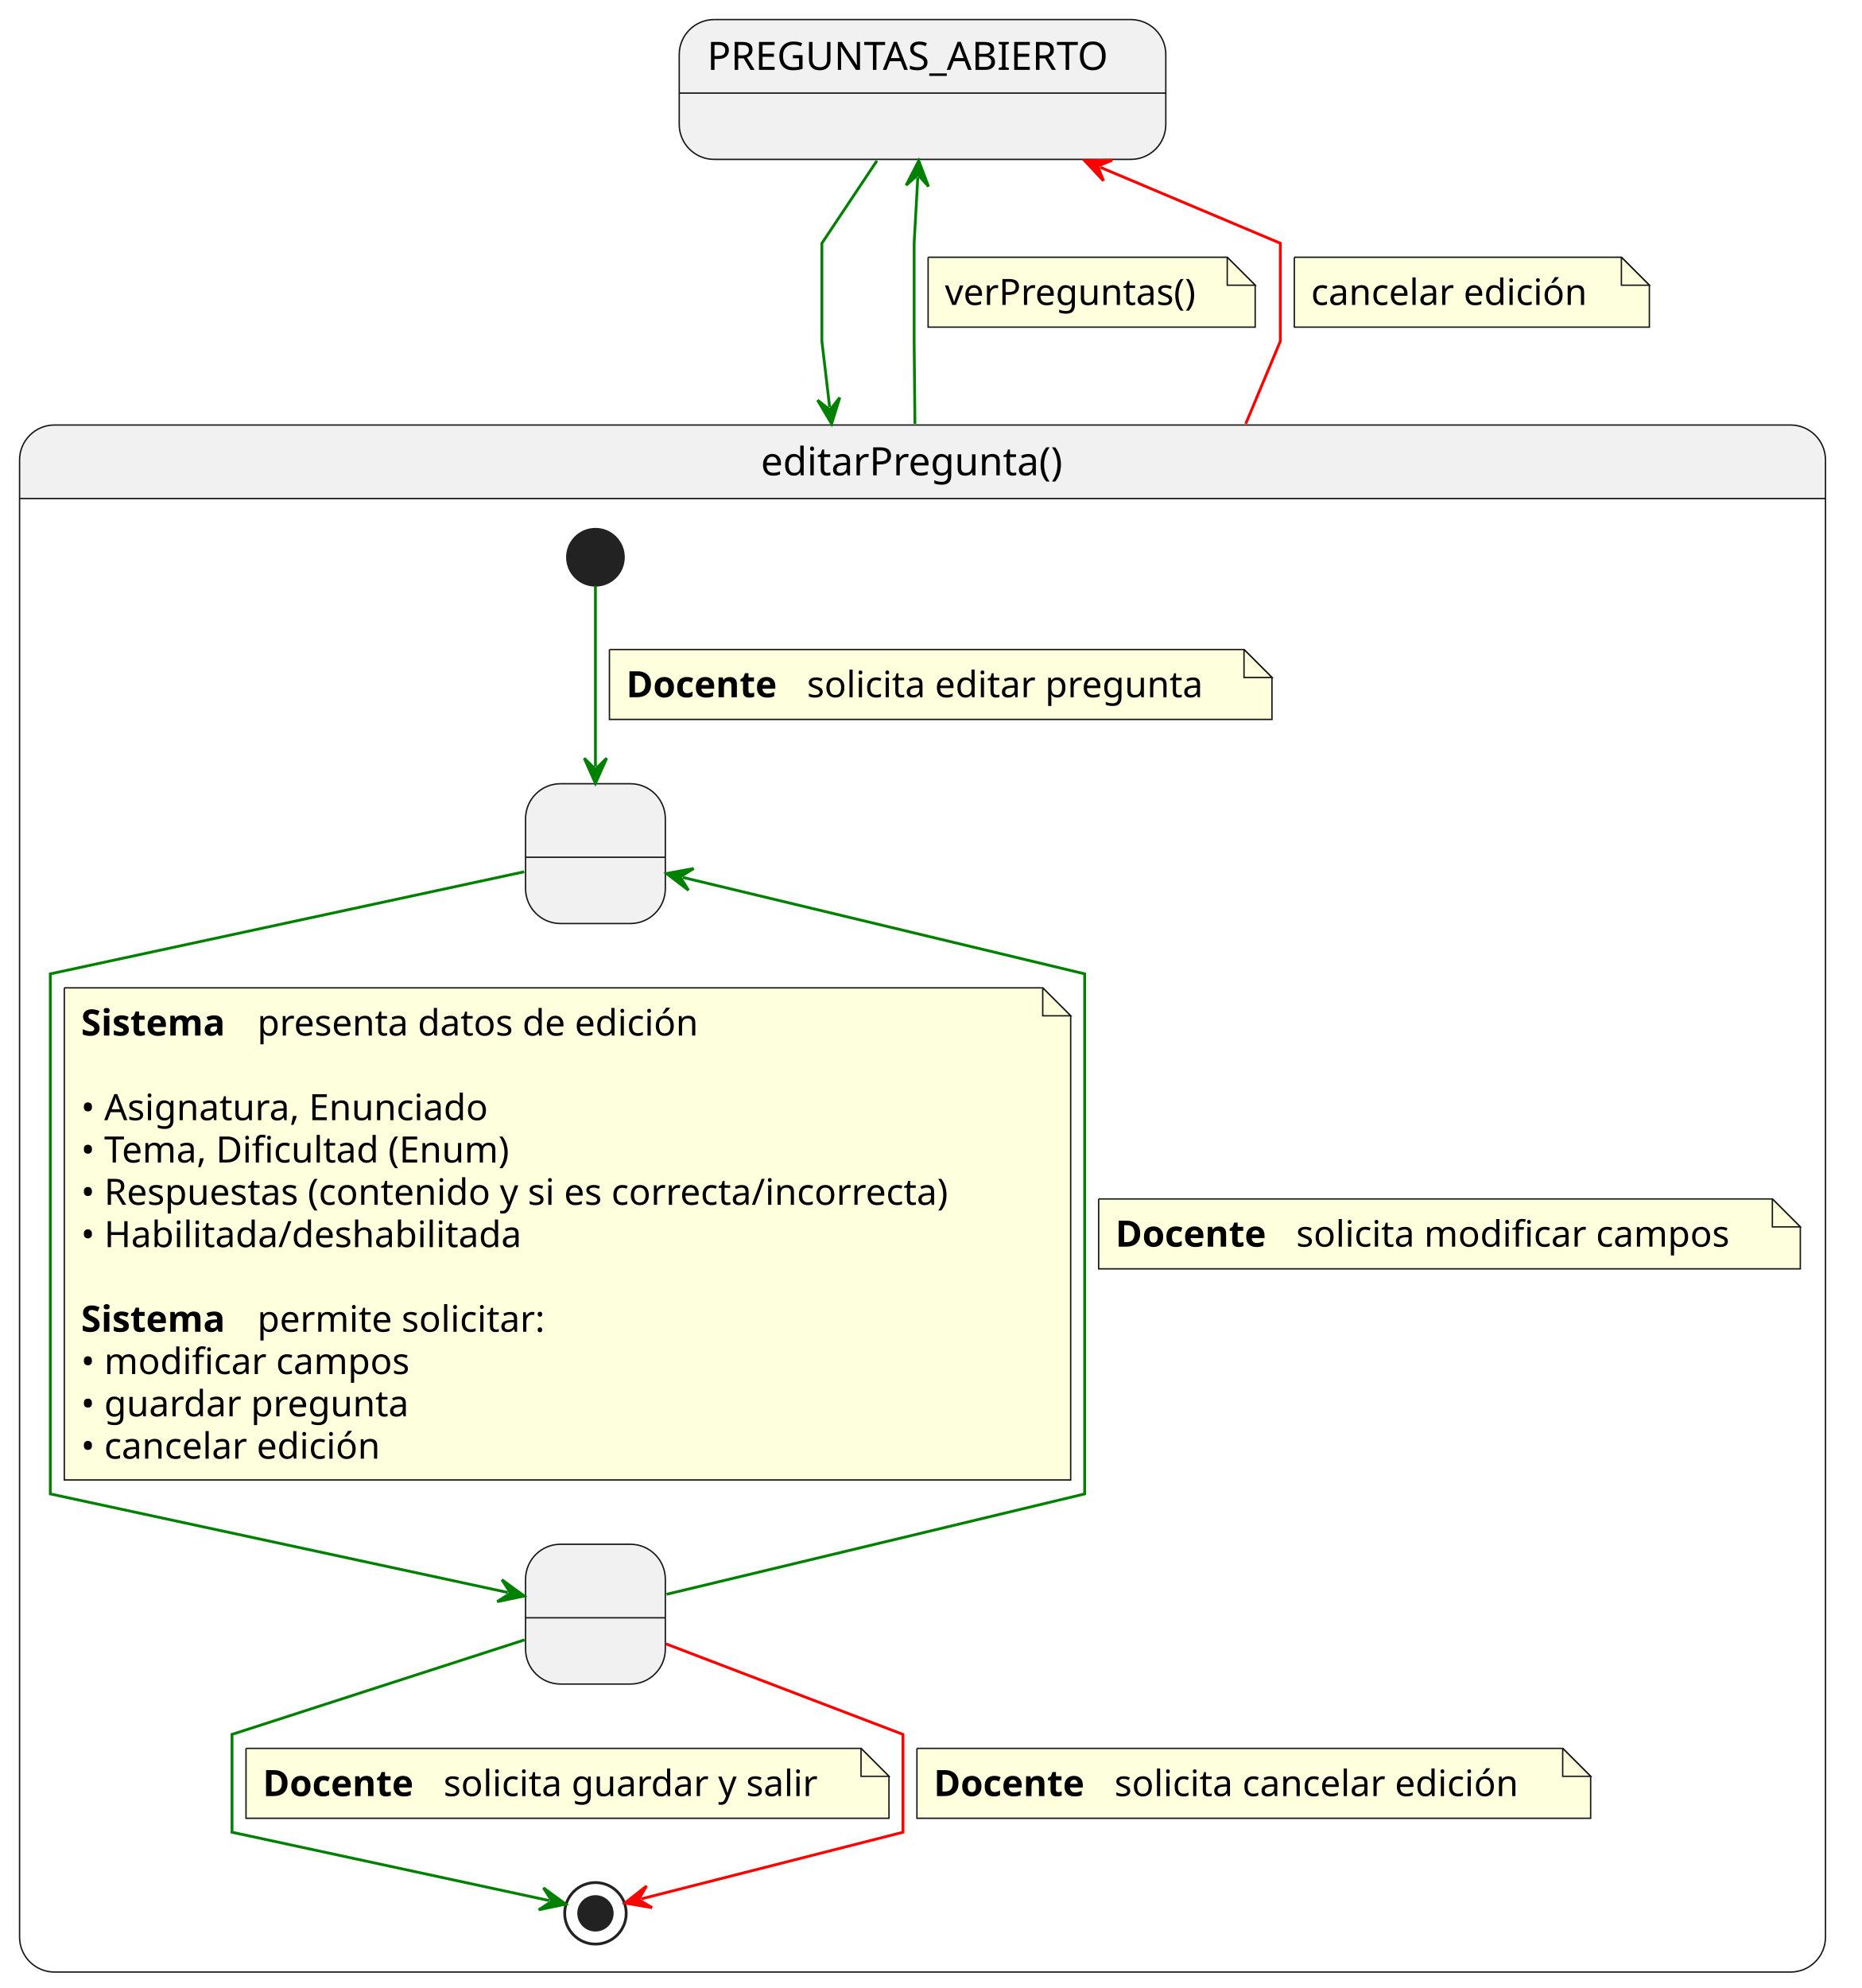
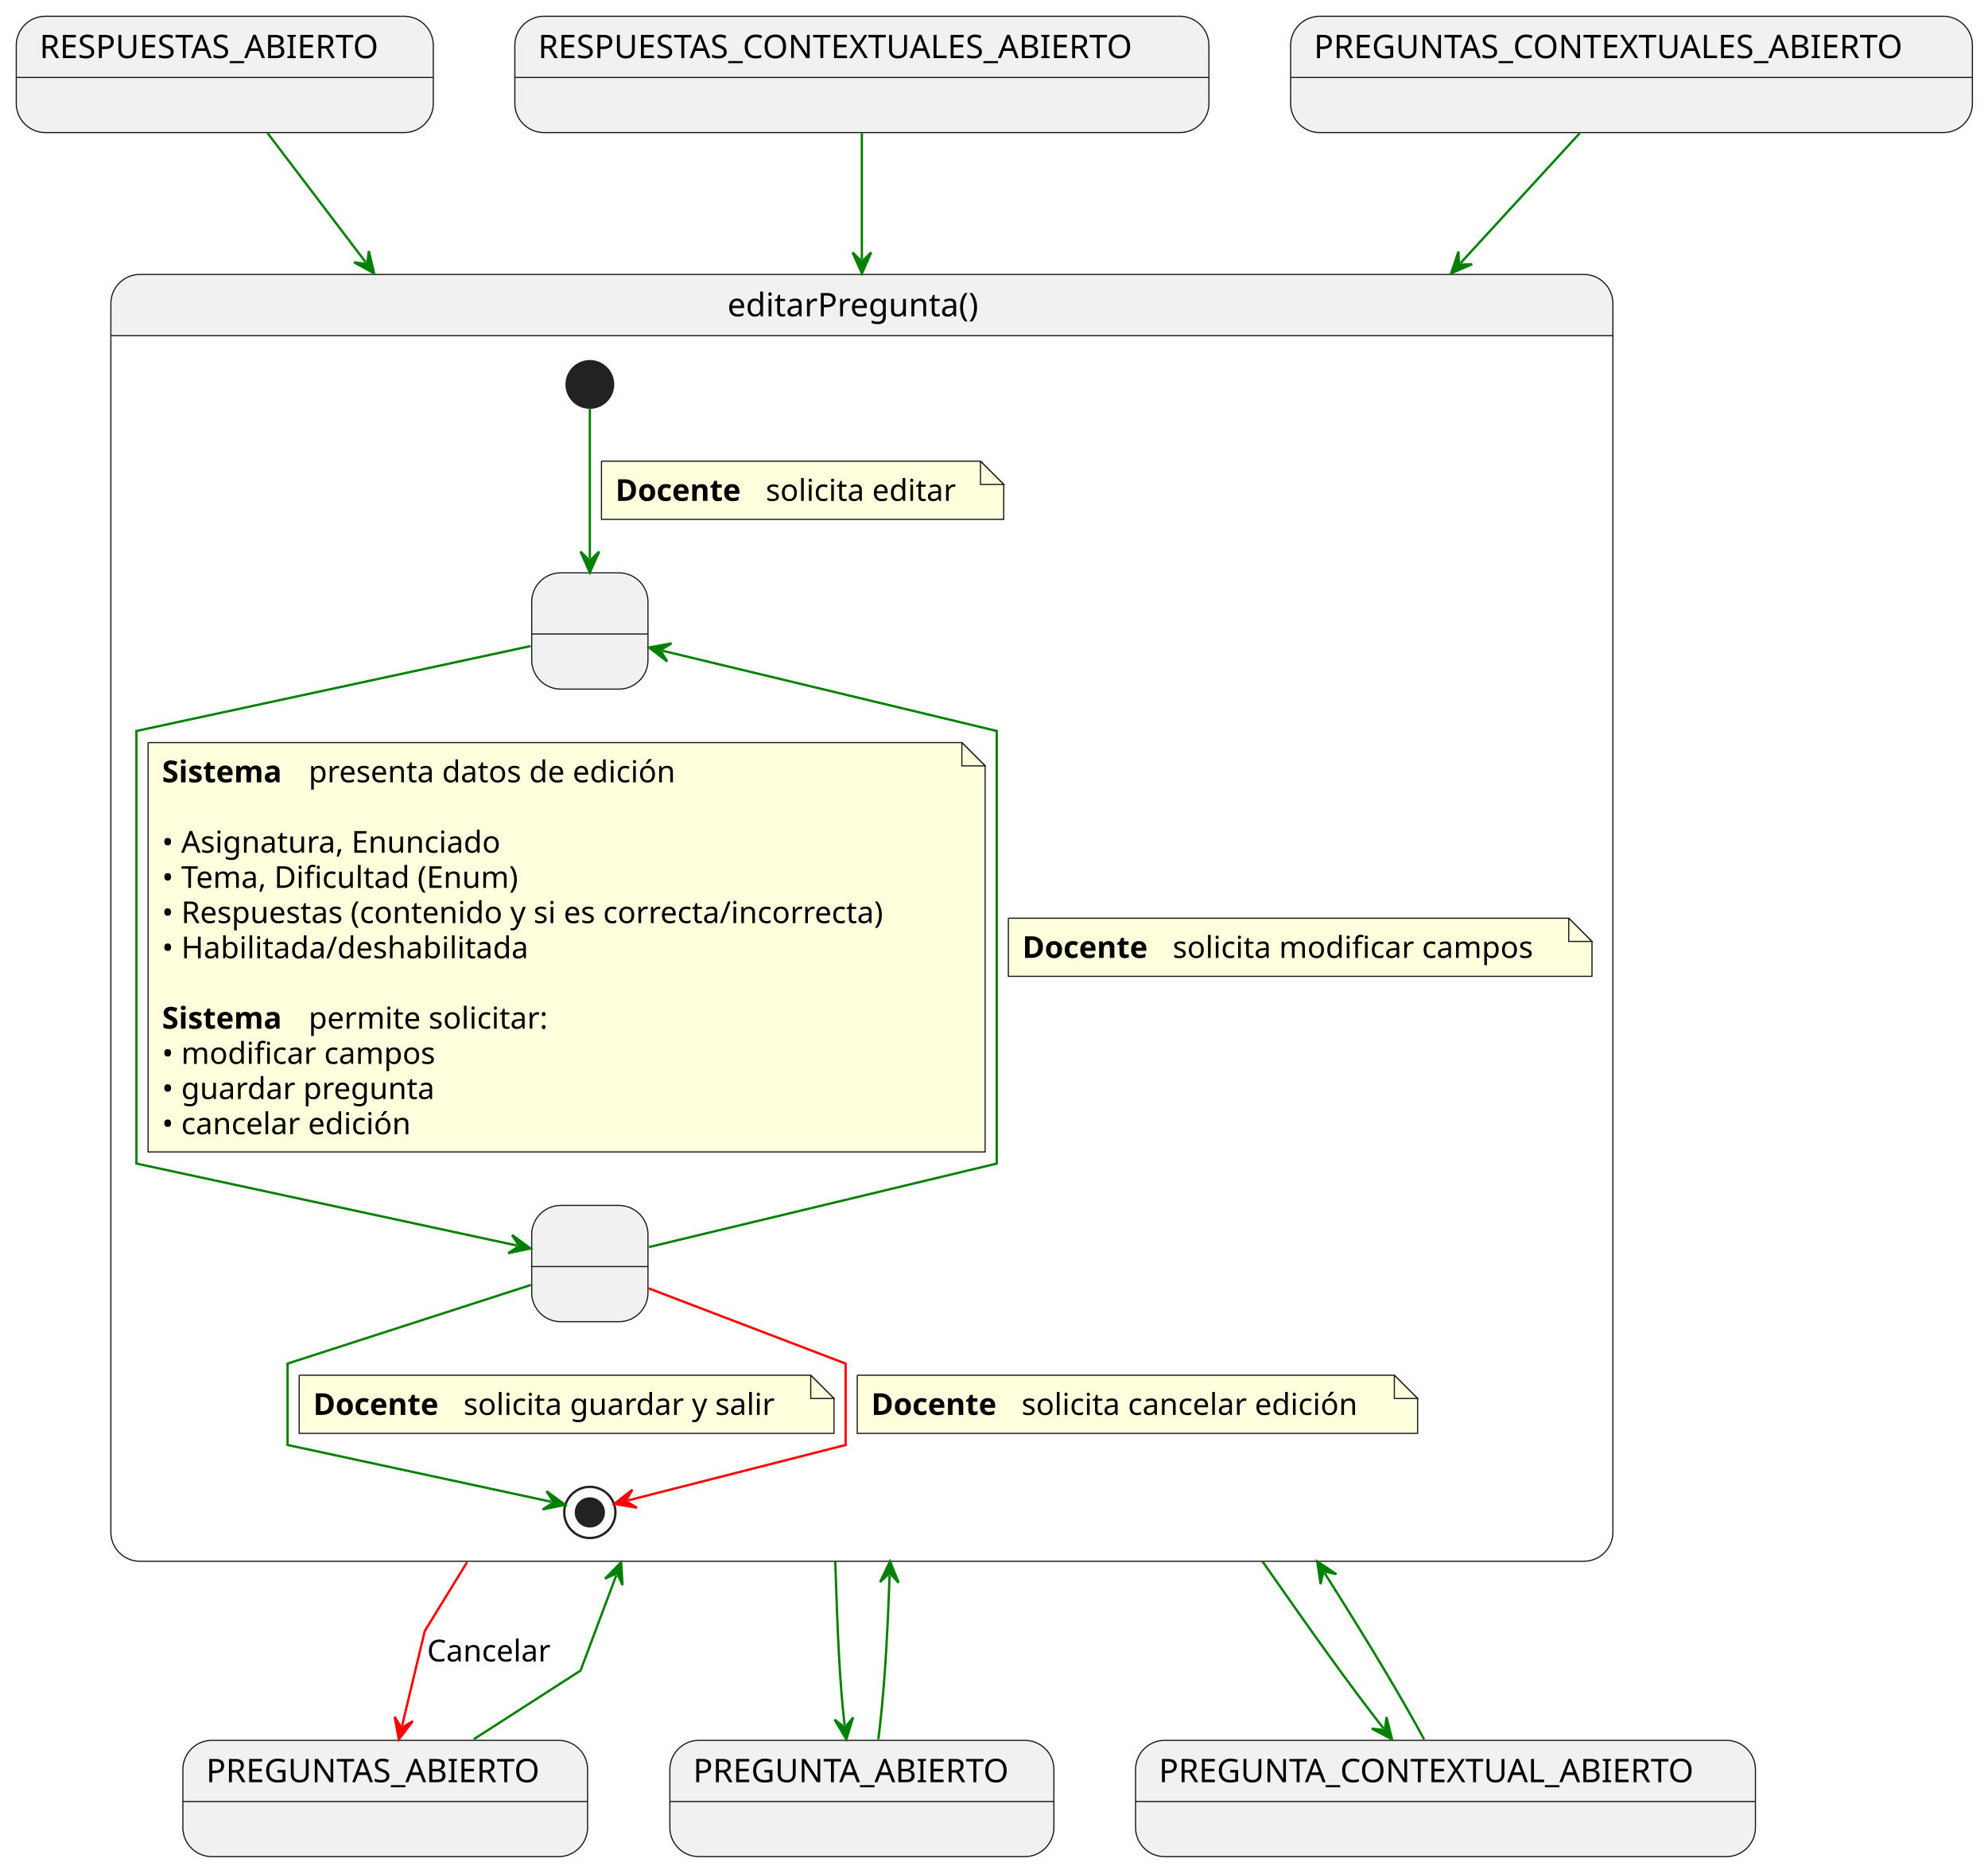
- <svg xmlns="http://www.w3.org/2000/svg" contentStyleType="text/css" data-diagram-type="STATE" height="711px" preserveAspectRatio="none" style="width:666px;height:711px;background:#FFFFFF;" version="1.1" viewBox="0 0 666 711" width="666px" zoomAndPan="magnify">
+ <svg xmlns="http://www.w3.org/2000/svg" contentStyleType="text/css" data-diagram-type="STATE" height="804px" preserveAspectRatio="none" style="width:855px;height:804px;background:#FFFFFF;" version="1.1" viewBox="0 0 855 804" width="855px" zoomAndPan="magnify">
  <defs />
  <g>
+     <g id="RESPUESTAS_ABIERTO">
+       <rect fill="#F1F1F1" height="50" rx="12.5" ry="12.5" style="stroke:#181818;stroke-width:0.5;" width="179.352" x="7" y="7" />
+       <line style="stroke:#181818;stroke-width:0.5;" x1="7" x2="186.352" y1="33.297" y2="33.297" />
+       <text fill="#000000" font-family="sans-serif" font-size="14" lengthAdjust="spacing" textLength="159.352" x="17" y="24.995">RESPUESTAS_ABIERTO</text>
+     </g>
+     <g id="RESPUESTAS_CONTEXTUALES_ABIERTO">
+       <rect fill="#F1F1F1" height="50" rx="12.5" ry="12.5" style="stroke:#181818;stroke-width:0.5;" width="298.517" x="221.42" y="7" />
+       <line style="stroke:#181818;stroke-width:0.5;" x1="221.42" x2="519.937" y1="33.297" y2="33.297" />
+       <text fill="#000000" font-family="sans-serif" font-size="14" lengthAdjust="spacing" textLength="278.517" x="231.42" y="24.995">RESPUESTAS_CONTEXTUALES_ABIERTO</text>
+     </g>
    <g id="PREGUNTAS_ABIERTO">
-       <rect fill="#F1F1F1" height="50" rx="12.5" ry="12.5" style="stroke:#181818;stroke-width:0.5;" width="174.055" x="242.97" y="7" />
-       <line style="stroke:#181818;stroke-width:0.5;" x1="242.97" x2="417.025" y1="33.297" y2="33.297" />
-       <text fill="#000000" font-family="sans-serif" font-size="14" lengthAdjust="spacing" textLength="154.055" x="252.97" y="24.995">PREGUNTAS_ABIERTO</text>
+       <rect fill="#F1F1F1" height="50" rx="12.5" ry="12.5" style="stroke:#181818;stroke-width:0.5;" width="174.055" x="78.65" y="748.3" />
+       <line style="stroke:#181818;stroke-width:0.5;" x1="78.65" x2="252.705" y1="774.597" y2="774.597" />
+       <text fill="#000000" font-family="sans-serif" font-size="14" lengthAdjust="spacing" textLength="154.055" x="88.65" y="766.295">PREGUNTAS_ABIERTO</text>
    </g>
-     <path d="M19.5,152 L640.5,152 A12.5,12.5 0 0 1 653,164.5 L653,178.297 L7,178.297 L7,164.5 A12.5,12.5 0 0 1 19.5,152" fill="#F1F1F1" />
-     <rect fill="none" height="553.297" rx="12.5" ry="12.5" style="stroke:#181818;stroke-width:0.5;" width="646" x="7" y="152" />
-     <line style="stroke:#181818;stroke-width:0.5;" x1="7" x2="653" y1="178.297" y2="178.297" />
-     <text fill="#000000" font-family="sans-serif" font-size="14" lengthAdjust="spacing" textLength="115.65" x="272.175" y="169.995">editarPregunta()</text>
+     <g id="PREGUNTAS_CONTEXTUALES_ABIERTO">
+       <rect fill="#F1F1F1" height="50" rx="12.5" ry="12.5" style="stroke:#181818;stroke-width:0.5;" width="293.219" x="555.07" y="7" />
+       <line style="stroke:#181818;stroke-width:0.5;" x1="555.07" x2="848.289" y1="33.297" y2="33.297" />
+       <text fill="#000000" font-family="sans-serif" font-size="14" lengthAdjust="spacing" textLength="273.219" x="565.07" y="24.995">PREGUNTAS_CONTEXTUALES_ABIERTO</text>
+     </g>
+     <g id="PREGUNTA_ABIERTO">
+       <rect fill="#F1F1F1" height="50" rx="12.5" ry="12.5" style="stroke:#181818;stroke-width:0.5;" width="165.168" x="288.09" y="748.3" />
+       <line style="stroke:#181818;stroke-width:0.5;" x1="288.09" x2="453.258" y1="774.597" y2="774.597" />
+       <text fill="#000000" font-family="sans-serif" font-size="14" lengthAdjust="spacing" textLength="145.168" x="298.09" y="766.295">PREGUNTA_ABIERTO</text>
+     </g>
+     <g id="PREGUNTA_CONTEXTUAL_ABIERTO">
+       <rect fill="#F1F1F1" height="50" rx="12.5" ry="12.5" style="stroke:#181818;stroke-width:0.5;" width="266.6" x="488.38" y="748.3" />
+       <line style="stroke:#181818;stroke-width:0.5;" x1="488.38" x2="754.98" y1="774.597" y2="774.597" />
+       <text fill="#000000" font-family="sans-serif" font-size="14" lengthAdjust="spacing" textLength="246.6" x="498.38" y="766.295">PREGUNTA_CONTEXTUAL_ABIERTO</text>
+     </g>
+     <path d="M60.18,118 L681.18,118 A12.5,12.5 0 0 1 693.68,130.5 L693.68,144.297 L47.68,144.297 L47.68,130.5 A12.5,12.5 0 0 1 60.18,118" fill="#F1F1F1" />
+     <rect fill="none" height="553.297" rx="12.5" ry="12.5" style="stroke:#181818;stroke-width:0.5;" width="646" x="47.68" y="118" />
+     <line style="stroke:#181818;stroke-width:0.5;" x1="47.68" x2="693.68" y1="144.297" y2="144.297" />
+     <text fill="#000000" font-family="sans-serif" font-size="14" lengthAdjust="spacing" textLength="115.65" x="312.855" y="135.995">editarPregunta()</text>
    <g id="editarPregunta.EditandoDatos">
-       <rect fill="#F1F1F1" height="50" rx="12.5" ry="12.5" style="stroke:#181818;stroke-width:0.5;" width="50" x="188" y="280.297" />
-       <line style="stroke:#181818;stroke-width:0.5;" x1="188" x2="238" y1="306.594" y2="306.594" />
-       <text fill="#000000" font-family="sans-serif" font-size="14" lengthAdjust="spacing" textLength="4.45" x="210.775" y="298.292"> </text>
+       <rect fill="#F1F1F1" height="50" rx="12.5" ry="12.5" style="stroke:#181818;stroke-width:0.5;" width="50" x="228.68" y="246.297" />
+       <line style="stroke:#181818;stroke-width:0.5;" x1="228.68" x2="278.68" y1="272.594" y2="272.594" />
+       <text fill="#000000" font-family="sans-serif" font-size="14" lengthAdjust="spacing" textLength="4.45" x="251.455" y="264.292"> </text>
    </g>
    <g id="editarPregunta.GuardandoDatos">
-       <rect fill="#F1F1F1" height="50" rx="12.5" ry="12.5" style="stroke:#181818;stroke-width:0.5;" width="50" x="188" y="552.297" />
-       <line style="stroke:#181818;stroke-width:0.5;" x1="188" x2="238" y1="578.594" y2="578.594" />
-       <text fill="#000000" font-family="sans-serif" font-size="14" lengthAdjust="spacing" textLength="4.45" x="210.775" y="570.292"> </text>
+       <rect fill="#F1F1F1" height="50" rx="12.5" ry="12.5" style="stroke:#181818;stroke-width:0.5;" width="50" x="228.68" y="518.297" />
+       <line style="stroke:#181818;stroke-width:0.5;" x1="228.68" x2="278.68" y1="544.594" y2="544.594" />
+       <text fill="#000000" font-family="sans-serif" font-size="14" lengthAdjust="spacing" textLength="4.45" x="251.455" y="536.292"> </text>
    </g>
-     <ellipse cx="213" cy="199.297" fill="#222222" rx="10" ry="10" style="stroke:#222222;stroke-width:1;" />
-     <ellipse cx="213" cy="684.297" fill="none" rx="11" ry="11" style="stroke:#222222;stroke-width:1;" />
-     <ellipse cx="213" cy="684.297" fill="#222222" rx="6" ry="6" style="stroke:#222222;stroke-width:1;" />
-     <g class="link" data-entity-1=".start.editarPregunta" data-entity-2="EditandoDatos" data-source-line="12" data-uid="lnk4" id="link_.start.editarPregunta_EditandoDatos">
-       <path d="M213,209.527 C213,225.237 213,251.657 213,274.167" fill="none" id="*start*editarPregunta-to-EditandoDatos" style="stroke:#008000;stroke-width:1;" />
-       <polygon fill="#008000" points="213,280.167,217,271.167,213,275.167,209,271.167,213,280.167" style="stroke:#008000;stroke-width:1;" />
-       <path d="M218,232.297 L218,257.297 L455,257.297 L455,242.297 L445,232.297 L218,232.297" fill="#FEFFDD" style="stroke:#181818;stroke-width:0.5;" />
-       <path d="M445,232.297 L445,242.297 L455,242.297 L445,232.297" fill="#FEFFDD" style="stroke:#181818;stroke-width:0.5;" />
-       <text fill="#000000" font-family="sans-serif" font-size="13" font-weight="bold" lengthAdjust="spacing" textLength="60.531" x="224" y="249.364">Docente</text>
-       <text fill="#000000" font-family="sans-serif" font-size="13" lengthAdjust="spacing" textLength="151.696" x="288.664" y="249.364">solicita editar pregunta</text>
+     <ellipse cx="253.68" cy="165.297" fill="#222222" rx="10" ry="10" style="stroke:#222222;stroke-width:1;" />
+     <ellipse cx="253.68" cy="650.297" fill="none" rx="11" ry="11" style="stroke:#222222;stroke-width:1;" />
+     <ellipse cx="253.68" cy="650.297" fill="#222222" rx="6" ry="6" style="stroke:#222222;stroke-width:1;" />
+     <g class="link" data-entity-1=".start.editarPregunta" data-entity-2="EditandoDatos" data-source-line="24" data-uid="lnk9" id="link_.start.editarPregunta_EditandoDatos">
+       <path d="M253.68,175.527 C253.68,191.237 253.68,217.657 253.68,240.167" fill="none" id="*start*editarPregunta-to-EditandoDatos" style="stroke:#008000;stroke-width:1;" />
+       <polygon fill="#008000" points="253.68,246.167,257.68,237.167,253.68,241.167,249.68,237.167,253.68,246.167" style="stroke:#008000;stroke-width:1;" />
+       <path d="M258.68,198.297 L258.68,223.297 L431.68,223.297 L431.68,208.297 L421.68,198.297 L258.68,198.297" fill="#FEFFDD" style="stroke:#181818;stroke-width:0.5;" />
+       <path d="M421.68,198.297 L421.68,208.297 L431.68,208.297 L421.68,198.297" fill="#FEFFDD" style="stroke:#181818;stroke-width:0.5;" />
+       <text fill="#000000" font-family="sans-serif" font-size="13" font-weight="bold" lengthAdjust="spacing" textLength="60.531" x="264.68" y="215.364">Docente</text>
+       <text fill="#000000" font-family="sans-serif" font-size="13" lengthAdjust="spacing" textLength="88.175" x="329.344" y="215.364">solicita editar</text>
    </g>
-     <g class="link" data-entity-1="EditandoDatos" data-entity-2="GuardandoDatos" data-source-line="17" data-uid="lnk5" id="link_EditandoDatos_GuardandoDatos">
-       <path d="M187.51,311.787 C134.65,323.177 18,348.297 18,348.297 C18,348.297 18,534.297 18,534.297 C18,534.297 128.785,558.153 181.645,569.543" fill="none" id="EditandoDatos-to-GuardandoDatos" style="stroke:#008000;stroke-width:1;" />
-       <polygon fill="#008000" points="187.51,570.807,179.554,565.001,182.622,569.754,177.869,572.821,187.51,570.807" style="stroke:#008000;stroke-width:1;" />
-       <path d="M23,353.297 L23,529.297 L383,529.297 L383,363.297 L373,353.297 L23,353.297" fill="#FEFFDD" style="stroke:#181818;stroke-width:0.5;" />
-       <path d="M373,353.297 L373,363.297 L383,363.297 L373,353.297" fill="#FEFFDD" style="stroke:#181818;stroke-width:0.5;" />
-       <text fill="#000000" font-family="sans-serif" font-size="13" font-weight="bold" lengthAdjust="spacing" textLength="58.906" x="29" y="370.364">Sistema</text>
-       <text fill="#000000" font-family="sans-serif" font-size="13" lengthAdjust="spacing" textLength="169.171" x="92.039" y="370.364">presenta datos de edición</text>
-       <text fill="#000000" font-family="sans-serif" font-size="13" lengthAdjust="spacing" textLength="4.132" x="29" y="385.497"> </text>
-       <text fill="#000000" font-family="sans-serif" font-size="13" lengthAdjust="spacing" textLength="158.31" x="29" y="400.629">• Asignatura, Enunciado</text>
-       <text fill="#000000" font-family="sans-serif" font-size="13" lengthAdjust="spacing" textLength="170.39" x="29" y="415.762">• Tema, Dificultad (Enum)</text>
-       <text fill="#000000" font-family="sans-serif" font-size="13" lengthAdjust="spacing" textLength="339.079" x="29" y="430.895">• Respuestas (contenido y si es correcta/incorrecta)</text>
-       <text fill="#000000" font-family="sans-serif" font-size="13" lengthAdjust="spacing" textLength="169.889" x="29" y="446.028">• Habilitada/deshabilitada</text>
-       <text fill="#000000" font-family="sans-serif" font-size="13" lengthAdjust="spacing" textLength="4.132" x="29" y="461.161"> </text>
-       <text fill="#000000" font-family="sans-serif" font-size="13" font-weight="bold" lengthAdjust="spacing" textLength="58.906" x="29" y="476.293">Sistema</text>
-       <text fill="#000000" font-family="sans-serif" font-size="13" lengthAdjust="spacing" textLength="110.595" x="92.039" y="476.293">permite solicitar:</text>
-       <text fill="#000000" font-family="sans-serif" font-size="13" lengthAdjust="spacing" textLength="127.816" x="29" y="491.426">• modificar campos</text>
-       <text fill="#000000" font-family="sans-serif" font-size="13" lengthAdjust="spacing" textLength="126.686" x="29" y="506.559">• guardar pregunta</text>
-       <text fill="#000000" font-family="sans-serif" font-size="13" lengthAdjust="spacing" textLength="118.168" x="29" y="521.692">• cancelar edición</text>
+     <g class="link" data-entity-1="EditandoDatos" data-entity-2="GuardandoDatos" data-source-line="29" data-uid="lnk10" id="link_EditandoDatos_GuardandoDatos">
+       <path d="M228.19,277.787 C175.33,289.177 58.68,314.297 58.68,314.297 C58.68,314.297 58.68,500.297 58.68,500.297 C58.68,500.297 169.465,524.153 222.325,535.543" fill="none" id="EditandoDatos-to-GuardandoDatos" style="stroke:#008000;stroke-width:1;" />
+       <polygon fill="#008000" points="228.19,536.807,220.234,531.001,223.302,535.754,218.549,538.821,228.19,536.807" style="stroke:#008000;stroke-width:1;" />
+       <path d="M63.68,319.297 L63.68,495.297 L423.68,495.297 L423.68,329.297 L413.68,319.297 L63.68,319.297" fill="#FEFFDD" style="stroke:#181818;stroke-width:0.5;" />
+       <path d="M413.68,319.297 L413.68,329.297 L423.68,329.297 L413.68,319.297" fill="#FEFFDD" style="stroke:#181818;stroke-width:0.5;" />
+       <text fill="#000000" font-family="sans-serif" font-size="13" font-weight="bold" lengthAdjust="spacing" textLength="58.906" x="69.68" y="336.364">Sistema</text>
+       <text fill="#000000" font-family="sans-serif" font-size="13" lengthAdjust="spacing" textLength="169.171" x="132.719" y="336.364">presenta datos de edición</text>
+       <text fill="#000000" font-family="sans-serif" font-size="13" lengthAdjust="spacing" textLength="4.132" x="69.68" y="351.497"> </text>
+       <text fill="#000000" font-family="sans-serif" font-size="13" lengthAdjust="spacing" textLength="158.31" x="69.68" y="366.629">• Asignatura, Enunciado</text>
+       <text fill="#000000" font-family="sans-serif" font-size="13" lengthAdjust="spacing" textLength="170.39" x="69.68" y="381.762">• Tema, Dificultad (Enum)</text>
+       <text fill="#000000" font-family="sans-serif" font-size="13" lengthAdjust="spacing" textLength="339.079" x="69.68" y="396.895">• Respuestas (contenido y si es correcta/incorrecta)</text>
+       <text fill="#000000" font-family="sans-serif" font-size="13" lengthAdjust="spacing" textLength="169.889" x="69.68" y="412.028">• Habilitada/deshabilitada</text>
+       <text fill="#000000" font-family="sans-serif" font-size="13" lengthAdjust="spacing" textLength="4.132" x="69.68" y="427.161"> </text>
+       <text fill="#000000" font-family="sans-serif" font-size="13" font-weight="bold" lengthAdjust="spacing" textLength="58.906" x="69.68" y="442.293">Sistema</text>
+       <text fill="#000000" font-family="sans-serif" font-size="13" lengthAdjust="spacing" textLength="110.595" x="132.719" y="442.293">permite solicitar:</text>
+       <text fill="#000000" font-family="sans-serif" font-size="13" lengthAdjust="spacing" textLength="127.816" x="69.68" y="457.426">• modificar campos</text>
+       <text fill="#000000" font-family="sans-serif" font-size="13" lengthAdjust="spacing" textLength="126.686" x="69.68" y="472.559">• guardar pregunta</text>
+       <text fill="#000000" font-family="sans-serif" font-size="13" lengthAdjust="spacing" textLength="118.168" x="69.68" y="487.692">• cancelar edición</text>
    </g>
-     <g class="link" data-entity-1="GuardandoDatos" data-entity-2="EditandoDatos" data-source-line="32" data-uid="lnk6" id="link_GuardandoDatos_EditandoDatos">
-       <path d="M238.45,570.187 C286.98,558.537 388,534.297 388,534.297 C388,534.297 388,348.297 388,348.297 C388,348.297 292.814,325.457 244.284,313.807" fill="none" id="GuardandoDatos-to-EditandoDatos" style="stroke:#008000;stroke-width:1;" />
-       <polygon fill="#008000" points="238.45,312.407,246.268,318.397,243.312,313.574,248.135,310.618,238.45,312.407" style="stroke:#008000;stroke-width:1;" />
-       <path d="M393,428.797 L393,453.797 L644,453.797 L644,438.797 L634,428.797 L393,428.797" fill="#FEFFDD" style="stroke:#181818;stroke-width:0.5;" />
-       <path d="M634,428.797 L634,438.797 L644,438.797 L634,428.797" fill="#FEFFDD" style="stroke:#181818;stroke-width:0.5;" />
-       <text fill="#000000" font-family="sans-serif" font-size="13" font-weight="bold" lengthAdjust="spacing" textLength="60.531" x="399" y="445.864">Docente</text>
-       <text fill="#000000" font-family="sans-serif" font-size="13" lengthAdjust="spacing" textLength="165.921" x="463.664" y="445.864">solicita modificar campos</text>
+     <g class="link" data-entity-1="GuardandoDatos" data-entity-2="EditandoDatos" data-source-line="44" data-uid="lnk11" id="link_GuardandoDatos_EditandoDatos">
+       <path d="M279.13,536.187 C327.66,524.537 428.68,500.297 428.68,500.297 C428.68,500.297 428.68,314.297 428.68,314.297 C428.68,314.297 333.494,291.457 284.964,279.807" fill="none" id="GuardandoDatos-to-EditandoDatos" style="stroke:#008000;stroke-width:1;" />
+       <polygon fill="#008000" points="279.13,278.407,286.948,284.397,283.992,279.574,288.815,276.618,279.13,278.407" style="stroke:#008000;stroke-width:1;" />
+       <path d="M433.68,394.797 L433.68,419.797 L684.68,419.797 L684.68,404.797 L674.68,394.797 L433.68,394.797" fill="#FEFFDD" style="stroke:#181818;stroke-width:0.5;" />
+       <path d="M674.68,394.797 L674.68,404.797 L684.68,404.797 L674.68,394.797" fill="#FEFFDD" style="stroke:#181818;stroke-width:0.5;" />
+       <text fill="#000000" font-family="sans-serif" font-size="13" font-weight="bold" lengthAdjust="spacing" textLength="60.531" x="439.68" y="411.864">Docente</text>
+       <text fill="#000000" font-family="sans-serif" font-size="13" lengthAdjust="spacing" textLength="165.921" x="504.344" y="411.864">solicita modificar campos</text>
    </g>
-     <g class="link" data-entity-1="GuardandoDatos" data-entity-2=".end.editarPregunta" data-source-line="37" data-uid="lnk8" id="link_GuardandoDatos_.end.editarPregunta">
-       <path d="M187.63,586.497 C149.79,598.717 83,620.297 83,620.297 C83,620.297 83,655.297 83,655.297 C83,655.297 165.445,673.053 196.495,679.743" fill="none" id="GuardandoDatos-to-*end*editarPregunta" style="stroke:#008000;stroke-width:1;" />
-       <polygon fill="#008000" points="202.36,681.007,194.404,675.201,197.472,679.954,192.719,683.021,202.36,681.007" style="stroke:#008000;stroke-width:1;" />
-       <path d="M88,625.297 L88,650.297 L318,650.297 L318,635.297 L308,625.297 L88,625.297" fill="#FEFFDD" style="stroke:#181818;stroke-width:0.5;" />
-       <path d="M308,625.297 L308,635.297 L318,635.297 L308,625.297" fill="#FEFFDD" style="stroke:#181818;stroke-width:0.5;" />
-       <text fill="#000000" font-family="sans-serif" font-size="13" font-weight="bold" lengthAdjust="spacing" textLength="60.531" x="94" y="642.364">Docente</text>
-       <text fill="#000000" font-family="sans-serif" font-size="13" lengthAdjust="spacing" textLength="144.536" x="158.664" y="642.364">solicita guardar y salir</text>
+     <g class="link" data-entity-1="GuardandoDatos" data-entity-2=".end.editarPregunta" data-source-line="49" data-uid="lnk13" id="link_GuardandoDatos_.end.editarPregunta">
+       <path d="M228.31,552.497 C190.47,564.717 123.68,586.297 123.68,586.297 C123.68,586.297 123.68,621.297 123.68,621.297 C123.68,621.297 206.125,639.053 237.175,645.743" fill="none" id="GuardandoDatos-to-*end*editarPregunta" style="stroke:#008000;stroke-width:1;" />
+       <polygon fill="#008000" points="243.04,647.007,235.084,641.201,238.152,645.954,233.399,649.021,243.04,647.007" style="stroke:#008000;stroke-width:1;" />
+       <path d="M128.68,591.297 L128.68,616.297 L358.68,616.297 L358.68,601.297 L348.68,591.297 L128.68,591.297" fill="#FEFFDD" style="stroke:#181818;stroke-width:0.5;" />
+       <path d="M348.68,591.297 L348.68,601.297 L358.68,601.297 L348.68,591.297" fill="#FEFFDD" style="stroke:#181818;stroke-width:0.5;" />
+       <text fill="#000000" font-family="sans-serif" font-size="13" font-weight="bold" lengthAdjust="spacing" textLength="60.531" x="134.68" y="608.364">Docente</text>
+       <text fill="#000000" font-family="sans-serif" font-size="13" lengthAdjust="spacing" textLength="144.536" x="199.344" y="608.364">solicita guardar y salir</text>
    </g>
-     <g class="link" data-entity-1="GuardandoDatos" data-entity-2=".end.editarPregunta" data-source-line="42" data-uid="lnk9" id="link_GuardandoDatos_.end.editarPregunta">
-       <path d="M238.24,587.937 C270.71,600.337 323,620.297 323,620.297 C323,620.297 323,655.297 323,655.297 C323,655.297 256.894,672.126 229.364,679.136" fill="none" id="GuardandoDatos-to-*end*editarPregunta-1" style="stroke:#FF0000;stroke-width:1;" />
-       <polygon fill="#FF0000" points="223.55,680.617,233.259,682.272,228.395,679.383,231.285,674.52,223.55,680.617" style="stroke:#FF0000;stroke-width:1;" />
-       <path d="M328,625.297 L328,650.297 L569,650.297 L569,635.297 L559,625.297 L328,625.297" fill="#FEFFDD" style="stroke:#181818;stroke-width:0.5;" />
-       <path d="M559,625.297 L559,635.297 L569,635.297 L559,625.297" fill="#FEFFDD" style="stroke:#181818;stroke-width:0.5;" />
-       <text fill="#000000" font-family="sans-serif" font-size="13" font-weight="bold" lengthAdjust="spacing" textLength="60.531" x="334" y="642.364">Docente</text>
-       <text fill="#000000" font-family="sans-serif" font-size="13" lengthAdjust="spacing" textLength="156.273" x="398.664" y="642.364">solicita cancelar edición</text>
+     <g class="link" data-entity-1="GuardandoDatos" data-entity-2=".end.editarPregunta" data-source-line="54" data-uid="lnk14" id="link_GuardandoDatos_.end.editarPregunta">
+       <path d="M278.92,553.937 C311.39,566.337 363.68,586.297 363.68,586.297 C363.68,586.297 363.68,621.297 363.68,621.297 C363.68,621.297 297.575,638.126 270.045,645.136" fill="none" id="GuardandoDatos-to-*end*editarPregunta-1" style="stroke:#FF0000;stroke-width:1;" />
+       <polygon fill="#FF0000" points="264.23,646.617,273.939,648.272,269.075,645.383,271.965,640.52,264.23,646.617" style="stroke:#FF0000;stroke-width:1;" />
+       <path d="M368.68,591.297 L368.68,616.297 L609.68,616.297 L609.68,601.297 L599.68,591.297 L368.68,591.297" fill="#FEFFDD" style="stroke:#181818;stroke-width:0.5;" />
+       <path d="M599.68,591.297 L599.68,601.297 L609.68,601.297 L599.68,591.297" fill="#FEFFDD" style="stroke:#181818;stroke-width:0.5;" />
+       <text fill="#000000" font-family="sans-serif" font-size="13" font-weight="bold" lengthAdjust="spacing" textLength="60.531" x="374.68" y="608.364">Docente</text>
+       <text fill="#000000" font-family="sans-serif" font-size="13" lengthAdjust="spacing" textLength="156.273" x="439.344" y="608.364">solicita cancelar edición</text>
    </g>
-     <g class="link" data-entity-1="PREGUNTAS_ABIERTO" data-entity-2="editarPregunta" data-source-line="5" data-uid="lnk2" id="link_PREGUNTAS_ABIERTO_editarPregunta">
-       <path d="M313.69,57.48 C304.16,71.76 294,87 294,87 C294,87 294,122 294,122 C294,122 294.629,127.361 296.779,145.631" fill="none" id="PREGUNTAS_ABIERTO-to-editarPregunta" style="stroke:#008000;stroke-width:1;" />
-       <polygon fill="#008000" points="297.48,151.59,300.401,142.184,296.896,146.624,292.456,143.119,297.48,151.59" style="stroke:#008000;stroke-width:1;" />
+     <g class="link" data-entity-1="RESPUESTAS_ABIERTO" data-entity-2="editarPregunta" data-source-line="12" data-uid="lnk2" id="link_RESPUESTAS_ABIERTO_editarPregunta">
+       <path d="M115.08,57.23 C126.48,72.23 138.82,88.473 157.27,112.753" fill="none" id="RESPUESTAS_ABIERTO-to-editarPregunta" style="stroke:#008000;stroke-width:1;" />
+       <polygon fill="#008000" points="160.9,117.53,158.64,107.944,157.875,113.549,152.27,112.784,160.9,117.53" style="stroke:#008000;stroke-width:1;" />
    </g>
-     <g class="link" data-entity-1="editarPregunta" data-entity-2="PREGUNTAS_ABIERTO" data-source-line="48" data-uid="lnk10" id="link_editarPregunta_PREGUNTAS_ABIERTO">
-       <path d="M327.29,151.59 C327.11,133.32 327,122 327,122 C327,122 327,87 327,87 C327,87 327.519,77.751 328.309,63.471" fill="none" id="editarPregunta-to-PREGUNTAS_ABIERTO" style="stroke:#008000;stroke-width:1;" />
-       <polygon fill="#008000" points="328.64,57.48,324.149,66.245,328.364,62.472,332.137,66.687,328.64,57.48" style="stroke:#008000;stroke-width:1;" />
-       <path d="M332,92 L332,117 L449,117 L449,102 L439,92 L332,92" fill="#FEFFDD" style="stroke:#181818;stroke-width:0.5;" />
-       <path d="M439,92 L439,102 L449,102 L439,92" fill="#FEFFDD" style="stroke:#181818;stroke-width:0.5;" />
-       <text fill="#000000" font-family="sans-serif" font-size="13" lengthAdjust="spacing" textLength="96.929" x="338" y="109.067">verPreguntas()</text>
+     <g class="link" data-entity-1="RESPUESTAS_CONTEXTUALES_ABIERTO" data-entity-2="editarPregunta" data-source-line="13" data-uid="lnk3" id="link_RESPUESTAS_CONTEXTUALES_ABIERTO_editarPregunta">
+       <path d="M370.68,57.23 C370.68,72.23 370.68,87.25 370.68,111.53" fill="none" id="RESPUESTAS_CONTEXTUALES_ABIERTO-to-editarPregunta" style="stroke:#008000;stroke-width:1;" />
+       <polygon fill="#008000" points="370.68,117.53,374.68,108.53,370.68,112.53,366.68,108.53,370.68,117.53" style="stroke:#008000;stroke-width:1;" />
    </g>
-     <g class="link" data-entity-1="editarPregunta" data-entity-2="PREGUNTAS_ABIERTO" data-source-line="53" data-uid="lnk11" id="link_editarPregunta_PREGUNTAS_ABIERTO">
-       <path d="M445.61,151.59 C453.26,133.32 458,122 458,122 C458,122 458,87 458,87 C458,87 427.399,74.092 393.538,59.812" fill="none" id="editarPregunta-to-PREGUNTAS_ABIERTO-1" style="stroke:#FF0000;stroke-width:1;" />
-       <polygon fill="#FF0000" points="388.01,57.48,394.748,64.663,392.617,59.423,397.857,57.292,388.01,57.48" style="stroke:#FF0000;stroke-width:1;" />
-       <path d="M463,92 L463,117 L590,117 L590,102 L580,92 L463,92" fill="#FEFFDD" style="stroke:#181818;stroke-width:0.5;" />
-       <path d="M580,92 L580,102 L590,102 L580,92" fill="#FEFFDD" style="stroke:#181818;stroke-width:0.5;" />
-       <text fill="#000000" font-family="sans-serif" font-size="13" lengthAdjust="spacing" textLength="106.368" x="469" y="109.067">cancelar edición</text>
+     <g class="link" data-entity-1="PREGUNTAS_ABIERTO" data-entity-2="editarPregunta" data-source-line="14" data-uid="lnk4" id="link_PREGUNTAS_ABIERTO_editarPregunta">
+       <path d="M203.74,747.83 C225.97,733.54 249.68,718.3 249.68,718.3 C249.68,718.3 254.493,705.448 265.033,677.348" fill="none" id="PREGUNTAS_ABIERTO-to-editarPregunta" style="stroke:#008000;stroke-width:1;" />
+       <polygon fill="#008000" points="267.14,671.73,260.234,678.752,265.384,676.412,267.724,681.562,267.14,671.73" style="stroke:#008000;stroke-width:1;" />
+     </g>
+     <g class="link" data-entity-1="editarPregunta" data-entity-2="PREGUNTAS_ABIERTO" data-source-line="69" data-uid="lnk17" id="link_editarPregunta_PREGUNTAS_ABIERTO">
+       <path d="M200.87,671.72 C189.63,689.99 182.68,701.3 182.68,701.3 C182.68,701.3 177.835,721.494 172.925,742.034" fill="none" id="editarPregunta-to-PREGUNTAS_ABIERTO" style="stroke:#FF0000;stroke-width:1;" />
+       <polygon fill="#FF0000" points="171.53,747.87,177.513,740.047,172.692,743.007,169.732,738.187,171.53,747.87" style="stroke:#FF0000;stroke-width:1;" />
+       <text fill="#000000" font-family="sans-serif" font-size="13" lengthAdjust="spacing" textLength="57.351" x="183.68" y="714.367">Cancelar</text>
+     </g>
+     <g class="link" data-entity-1="PREGUNTAS_CONTEXTUALES_ABIERTO" data-entity-2="editarPregunta" data-source-line="15" data-uid="lnk5" id="link_PREGUNTAS_CONTEXTUALES_ABIERTO_editarPregunta">
+       <path d="M679.44,57.23 C665.67,72.23 650.437,88.829 628.157,113.109" fill="none" id="PREGUNTAS_CONTEXTUALES_ABIERTO-to-editarPregunta" style="stroke:#008000;stroke-width:1;" />
+       <polygon fill="#008000" points="624.1,117.53,633.132,113.603,627.481,113.846,627.238,108.194,624.1,117.53" style="stroke:#008000;stroke-width:1;" />
+     </g>
+     <g class="link" data-entity-1="PREGUNTA_ABIERTO" data-entity-2="editarPregunta" data-source-line="16" data-uid="lnk6" id="link_PREGUNTA_ABIERTO_editarPregunta">
+       <path d="M377.76,747.86 C380.05,729.63 381.526,708.547 382.586,677.366" fill="none" id="PREGUNTA_ABIERTO-to-editarPregunta" style="stroke:#008000;stroke-width:1;" />
+       <polygon fill="#008000" points="382.79,671.37,378.486,680.229,382.62,676.367,386.482,680.501,382.79,671.37" style="stroke:#008000;stroke-width:1;" />
+     </g>
+     <g class="link" data-entity-1="editarPregunta" data-entity-2="PREGUNTA_ABIERTO" data-source-line="62" data-uid="lnk15" id="link_editarPregunta_PREGUNTA_ABIERTO">
+       <path d="M359.23,671.37 C360.24,702.55 361.111,723.672 363.281,741.902" fill="none" id="editarPregunta-to-PREGUNTA_ABIERTO" style="stroke:#008000;stroke-width:1;" />
+       <polygon fill="#008000" points="363.99,747.86,366.898,738.45,363.399,742.895,358.954,739.396,363.99,747.86" style="stroke:#008000;stroke-width:1;" />
+     </g>
+     <g class="link" data-entity-1="PREGUNTA_CONTEXTUAL_ABIERTO" data-entity-2="editarPregunta" data-source-line="17" data-uid="lnk7" id="link_PREGUNTA_CONTEXTUAL_ABIERTO_editarPregunta">
+       <path d="M612.48,747.86 C602.61,729.63 589.457,707.621 569.737,676.441" fill="none" id="PREGUNTA_CONTEXTUAL_ABIERTO-to-editarPregunta" style="stroke:#008000;stroke-width:1;" />
+       <polygon fill="#008000" points="566.53,671.37,567.96,681.115,569.203,675.596,574.721,676.838,566.53,671.37" style="stroke:#008000;stroke-width:1;" />
+     </g>
+     <g class="link" data-entity-1="editarPregunta" data-entity-2="PREGUNTA_CONTEXTUAL_ABIERTO" data-source-line="65" data-uid="lnk16" id="link_editarPregunta_PREGUNTA_CONTEXTUAL_ABIERTO">
+       <path d="M542.97,671.37 C564.76,702.55 580.685,724.91 594.995,743.14" fill="none" id="editarPregunta-to-PREGUNTA_CONTEXTUAL_ABIERTO" style="stroke:#008000;stroke-width:1;" />
+       <polygon fill="#008000" points="598.7,747.86,596.289,738.311,595.613,743.927,589.996,743.25,598.7,747.86" style="stroke:#008000;stroke-width:1;" />
    </g>
  </g>
</svg>
